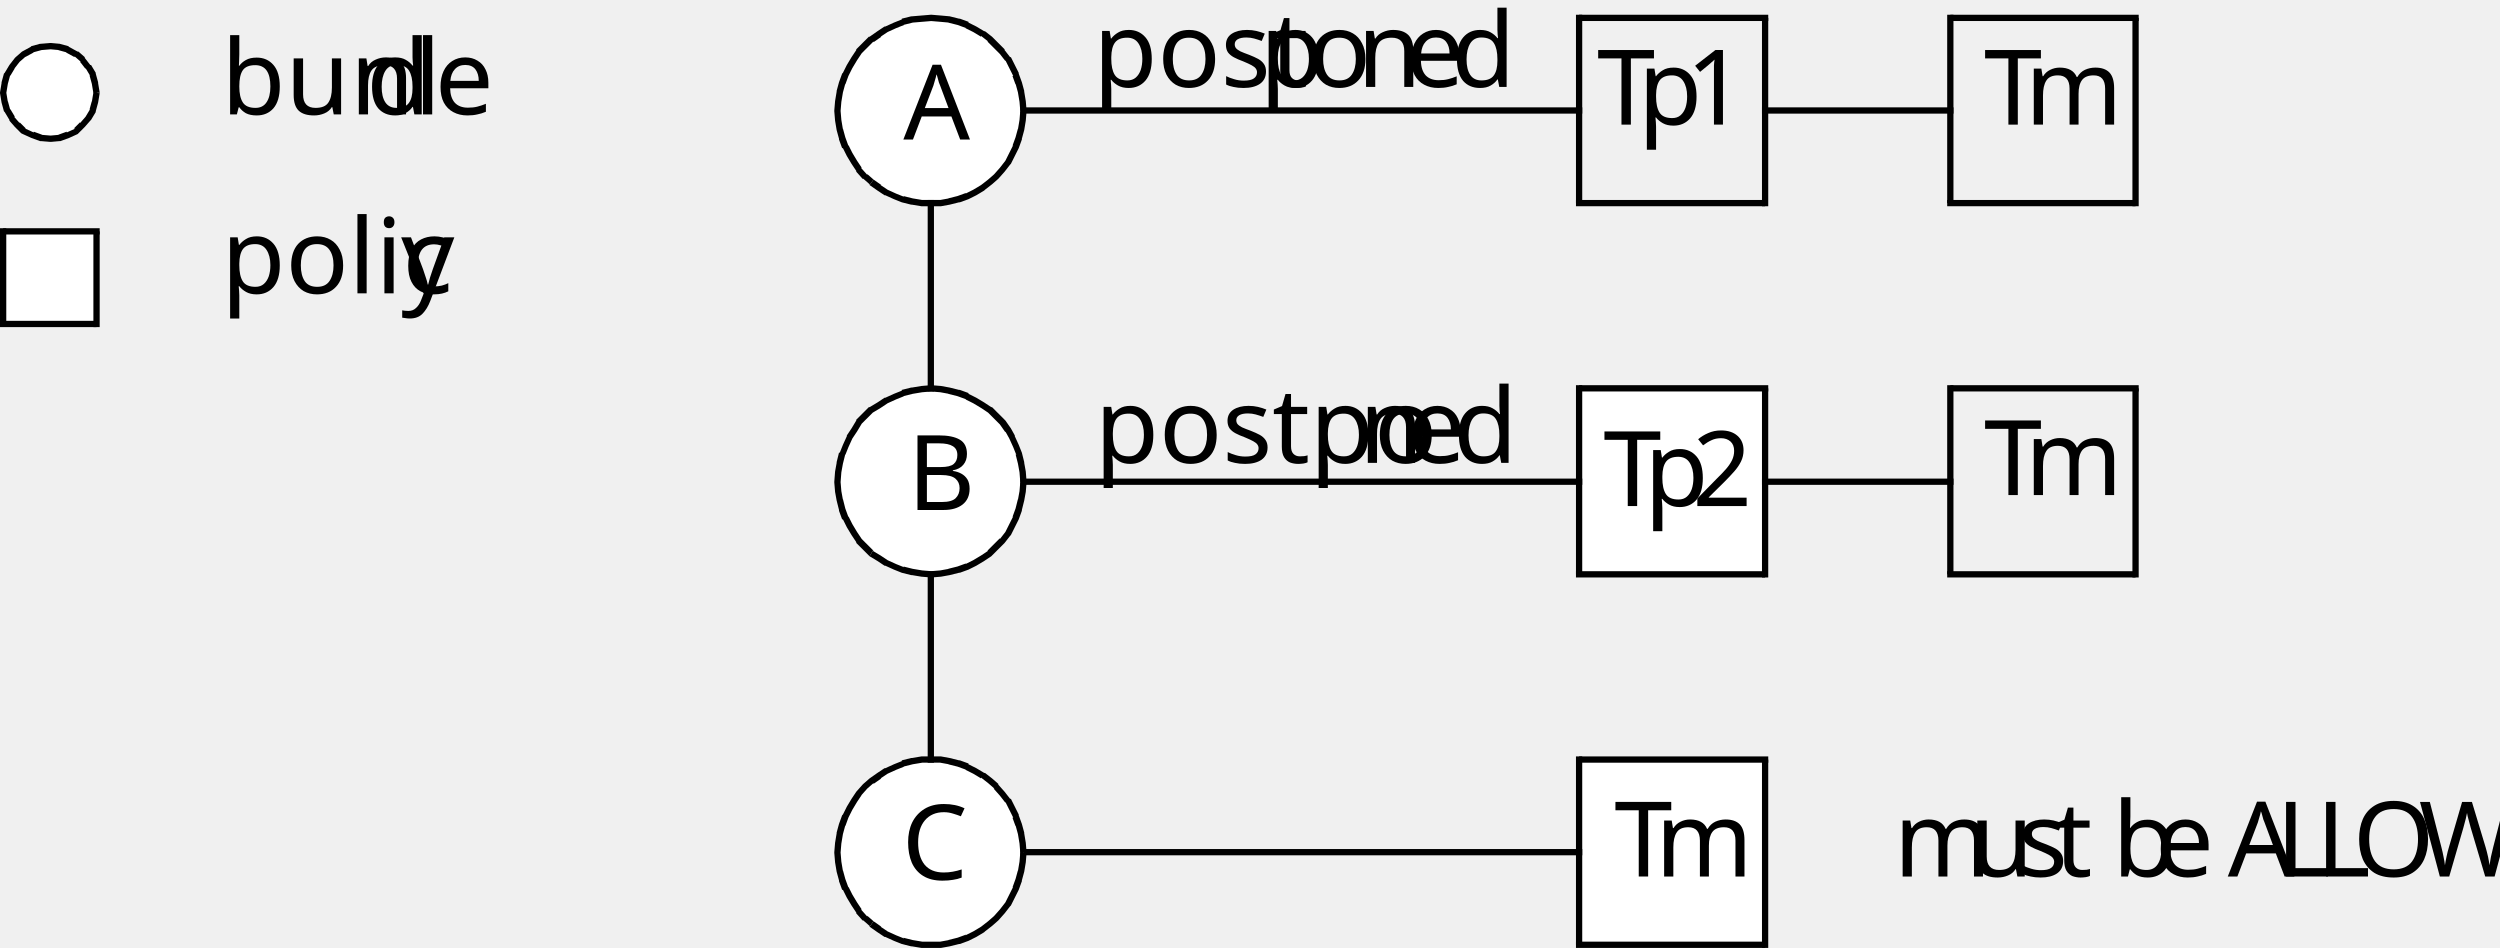
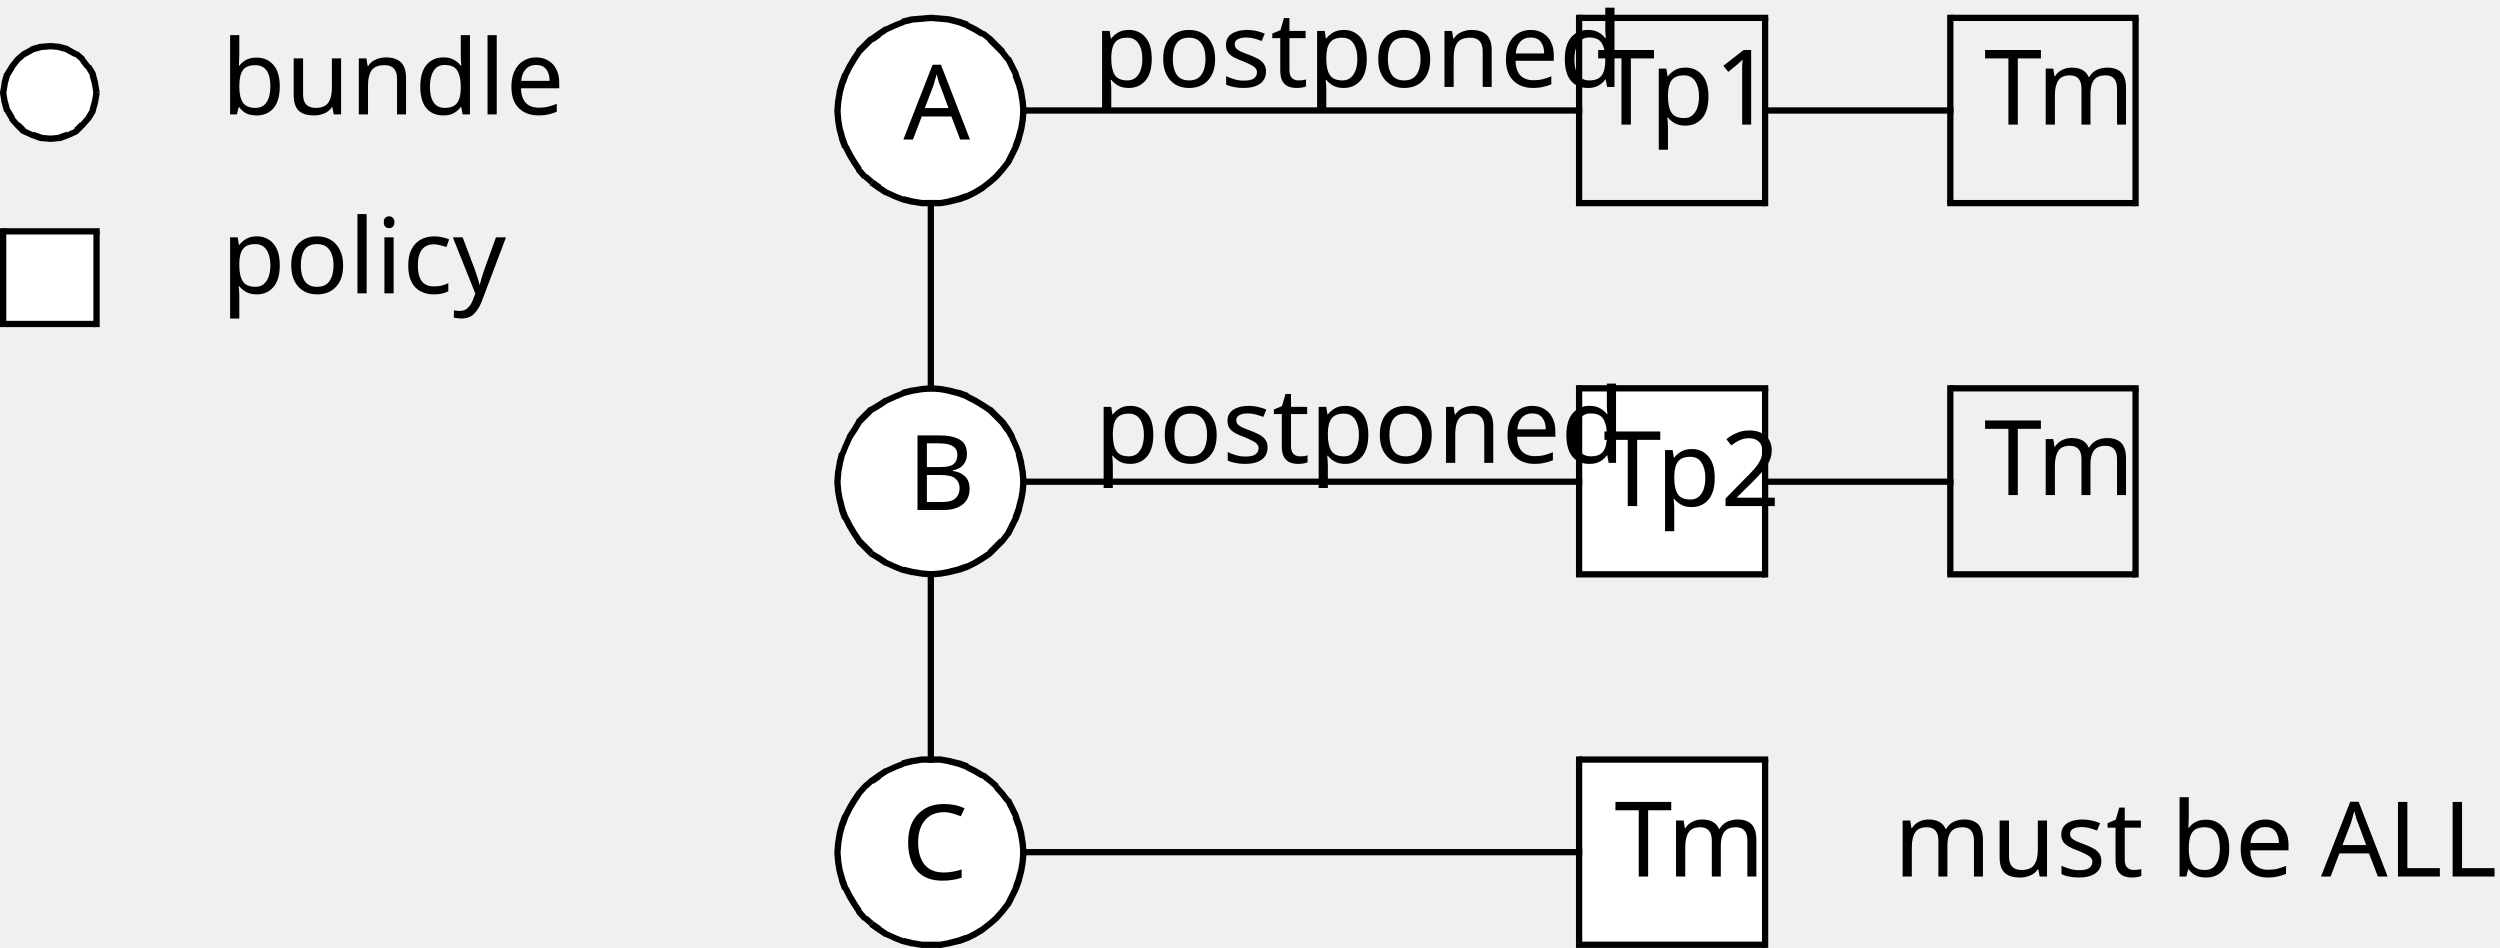
- <svg xmlns="http://www.w3.org/2000/svg" version="1.1" id="Layer_1" x="0px" y="0px" width="191.121px" height="72.467px" viewBox="0 0 191.121 72.467" style="enable-background:new 0 0 191.121 72.467;" xml:space="preserve">
-   <polyline style="fill-rule:evenodd;clip-rule:evenodd;fill:#FFFFFF;" points="78.24,8.447 78.18,7.727 78.06,7.007 77.88,6.347   77.64,5.687 77.04,4.487 76.62,3.947 75.66,2.987 75.12,2.567 74.52,2.207 73.92,1.907 73.26,1.667 72.54,1.487 71.88,1.427   71.16,1.367 69.72,1.487 69,1.667 68.4,1.907 67.74,2.207 67.2,2.567 66.6,2.987 65.64,3.947 65.28,4.487 64.92,5.087 64.62,5.687   64.38,6.347 64.2,7.007 64.08,7.727 64.02,8.447 64.08,9.167 64.2,9.887 64.38,10.547 64.62,11.207 64.92,11.807 65.28,12.407   65.64,12.947 66.12,13.487 66.6,13.907 67.2,14.327 67.74,14.687 68.4,14.987 69,15.227 69.72,15.407 70.44,15.527 71.88,15.527   72.54,15.407 73.26,15.227 73.92,14.987 74.52,14.687 75.12,14.327 75.66,13.907 76.14,13.487 76.62,12.947 77.04,12.407   77.64,11.207 77.88,10.547 78.06,9.887 78.18,9.167 78.24,8.447 " />
+ <svg xmlns="http://www.w3.org/2000/svg" version="1.1" id="Layer_1" x="0px" y="0px" width="191.121px" height="72.467px" viewBox="0 0 191.121 72.467" enable-background="new 0 0 191.121 72.467" xml:space="preserve">
+   <polyline fill="#FFFFFF" points="78.24,8.447 78.18,7.727 78.06,7.007 77.88,6.347 77.64,5.687 77.04,4.487 76.62,3.947   75.66,2.987 75.12,2.567 74.52,2.207 73.92,1.907 73.26,1.667 72.54,1.487 71.88,1.427 71.16,1.367 69.72,1.487 69,1.667   68.4,1.907 67.74,2.207 67.2,2.567 66.6,2.987 65.64,3.947 65.28,4.487 64.92,5.087 64.62,5.687 64.38,6.347 64.2,7.007   64.08,7.727 64.02,8.447 64.08,9.167 64.2,9.887 64.38,10.547 64.62,11.207 64.92,11.807 65.28,12.407 65.64,12.947 66.12,13.487   66.6,13.907 67.2,14.327 67.74,14.687 68.4,14.987 69,15.227 69.72,15.407 70.44,15.527 71.88,15.527 72.54,15.407 73.26,15.227   73.92,14.987 74.52,14.687 75.12,14.327 75.66,13.907 76.14,13.487 76.62,12.947 77.04,12.407 77.64,11.207 77.88,10.547   78.06,9.887 78.18,9.167 78.24,8.447 " />
  <polyline points="78,8.507 77.94,7.787 77.82,7.067 77.64,6.407 77.64,6.467 77.4,5.807 77.46,5.807 76.86,4.607 76.86,4.667   76.44,4.127 75.48,3.167 75.54,3.167 75,2.747 75,2.807 74.4,2.447 73.8,2.147 73.86,2.147 73.2,1.907 72.48,1.727 72.54,1.727   71.88,1.667 71.16,1.607 71.22,1.607 70.5,1.667 69.78,1.727 69.06,1.907 69.12,1.907 68.52,2.147 67.86,2.447 67.32,2.807   67.38,2.807 66.78,3.227 66.78,3.167 65.82,4.127 65.88,4.067 65.52,4.607 65.16,5.207 64.86,5.807 64.62,6.467 64.62,6.407   64.44,7.067 64.32,7.787 64.26,8.507 64.26,8.447 64.32,9.167 64.44,9.887 64.44,9.827 64.62,10.487 64.86,11.147 64.86,11.087   65.16,11.687 65.52,12.287 65.88,12.827 65.82,12.827 66.3,13.367 66.3,13.307 66.78,13.727 66.48,14.147 66.48,14.087 66,13.667   65.94,13.667 65.46,13.127 65.46,13.067 65.1,12.527 64.74,11.927 64.44,11.327 64.38,11.327 64.14,10.667 64.14,10.607   63.96,9.947 63.84,9.227 63.78,8.507 63.78,8.447 63.84,7.727 63.96,7.007 63.96,6.947 64.14,6.287 64.38,5.627 64.44,5.567   64.74,4.967 65.1,4.367 65.46,3.827 65.46,3.767 66.42,2.807 66.48,2.807 67.08,2.387 67.62,2.027 67.68,2.027 68.34,1.727   68.94,1.487 68.94,1.427 69.66,1.247 69.72,1.247 71.16,1.127 71.22,1.127 71.94,1.187 72.6,1.247 73.32,1.427 73.38,1.427   74.04,1.667 74.04,1.727 74.64,2.027 75.24,2.387 75.3,2.387 75.84,2.807 76.8,3.767 76.8,3.827 77.22,4.367 77.28,4.367   77.88,5.567 77.88,5.627 78.12,6.287 78.3,6.947 78.3,7.007 78.42,7.727 78.48,8.447 " />
  <polyline points="66.78,13.727 67.38,14.147 67.32,14.147 67.86,14.507 68.52,14.807 69.12,15.047 69.06,14.987 69.78,15.167   70.5,15.287 70.44,15.287 71.88,15.287 72.54,15.167 72.48,15.167 73.2,14.987 73.86,14.747 73.8,14.807 74.4,14.507 75,14.147   75.54,13.727 76.02,13.307 75.96,13.367 76.44,12.827 76.86,12.287 77.46,11.087 77.4,11.147 77.64,10.487 77.82,9.827 77.82,9.887   77.94,9.167 78,8.447 78,8.507 78.48,8.447 78.48,8.507 78.42,9.227 78.3,9.947 78.12,10.607 78.12,10.667 77.88,11.327   77.28,12.527 77.22,12.587 76.8,13.127 76.32,13.667 75.84,14.087 75.3,14.507 75.24,14.567 74.64,14.927 74.04,15.227   73.38,15.467 73.32,15.467 72.6,15.647 71.94,15.767 70.44,15.767 69.72,15.647 69.66,15.647 68.94,15.467 68.34,15.227   67.68,14.927 67.62,14.927 67.08,14.567 66.48,14.147 " />
-   <text transform="matrix(1 0 0 1 69.0601 10.6675)" style="font-family:'ProductusBook'; font-size:7.98;">A</text>
-   <polyline style="fill-rule:evenodd;clip-rule:evenodd;fill:#FFFFFF;" points="78.24,36.827 78.18,36.047 78.06,35.387 77.88,34.667   77.64,34.067 77.34,33.407 77.04,32.867 76.62,32.267 75.66,31.307 75.12,30.947 74.52,30.587 73.92,30.287 73.26,30.047   72.54,29.867 71.88,29.747 71.16,29.687 70.44,29.747 69.72,29.867 69,30.047 68.4,30.287 67.74,30.587 67.2,30.947 66.6,31.307   65.64,32.267 65.28,32.867 64.92,33.407 64.62,34.067 64.38,34.667 64.2,35.387 64.08,36.047 64.02,36.827 64.08,37.547   64.2,38.207 64.38,38.927 64.62,39.587 64.92,40.187 65.28,40.787 65.64,41.327 66.6,42.287 67.2,42.647 67.74,43.007 68.4,43.307   69,43.547 69.72,43.727 70.44,43.847 71.16,43.907 71.88,43.847 72.54,43.727 73.26,43.547 73.92,43.307 74.52,43.007 75.12,42.647   75.66,42.287 76.62,41.327 77.04,40.787 77.64,39.587 77.88,38.927 78.06,38.207 78.18,37.547 78.24,36.827 " />
-   <polyline points="78,36.887 77.94,36.107 77.82,35.447 77.64,34.727 77.7,34.787 77.46,34.187 77.16,33.527 76.86,32.987   76.86,33.047 76.44,32.447 75.48,31.487 75.54,31.547 75,31.187 74.4,30.827 73.8,30.527 73.86,30.527 73.2,30.287 72.48,30.107   72.54,30.107 71.88,29.987 71.16,29.927 71.22,29.927 70.5,29.987 69.78,30.107 69.06,30.287 69.12,30.287 68.52,30.527   67.86,30.827 67.32,31.187 66.72,31.547 66.78,31.487 65.82,32.447 65.88,32.387 65.52,32.987 65.16,33.527 64.86,34.187   64.62,34.787 64.62,34.727 64.44,35.447 64.32,36.107 64.26,36.887 64.26,36.827 64.32,37.547 64.44,38.207 64.44,38.147   64.62,38.867 64.86,39.527 64.86,39.467 65.16,40.067 65.52,40.667 65.88,41.207 65.82,41.147 66.78,42.107 66.72,42.107   66.48,42.527 66.42,42.467 65.46,41.507 65.46,41.447 65.1,40.907 64.74,40.307 64.44,39.707 64.38,39.707 64.14,39.047   64.14,38.987 63.96,38.267 63.84,37.607 63.78,36.887 63.78,36.827 63.84,36.047 63.96,35.387 63.96,35.327 64.14,34.607   64.2,34.607 64.44,34.007 64.74,33.347 64.74,33.287 65.1,32.747 65.46,32.147 65.46,32.087 66.42,31.127 66.48,31.127   67.08,30.767 67.62,30.407 67.68,30.407 68.34,30.107 68.94,29.867 68.94,29.807 69.66,29.627 69.72,29.627 70.44,29.507   71.16,29.447 71.22,29.447 71.94,29.507 72.6,29.627 73.32,29.807 73.38,29.807 74.04,30.047 74.04,30.107 74.64,30.407   75.24,30.767 75.78,31.127 75.84,31.127 76.86,32.147 77.28,32.747 77.58,33.287 77.58,33.347 77.88,34.007 78.12,34.607   78.3,35.327 78.3,35.387 78.42,36.047 78.48,36.827 " />
-   <polyline points="66.72,42.107 67.32,42.467 67.86,42.827 68.52,43.127 69.12,43.367 69.06,43.307 69.78,43.487 70.5,43.607   71.22,43.667 71.16,43.667 71.88,43.607 72.54,43.487 72.48,43.487 73.2,43.307 73.86,43.067 73.8,43.127 74.4,42.827 75,42.467   75.54,42.107 75.48,42.107 76.44,41.147 76.44,41.207 76.86,40.667 77.46,39.467 77.4,39.527 77.64,38.867 77.82,38.147   77.82,38.207 77.94,37.547 78,36.827 78,36.887 78.48,36.827 78.48,36.887 78.42,37.607 78.3,38.267 78.12,38.987 78.12,39.047   77.88,39.707 77.28,40.907 77.22,40.967 76.8,41.507 75.84,42.467 75.78,42.527 75.24,42.887 74.64,43.247 74.04,43.547   73.38,43.787 73.32,43.787 72.6,43.967 71.94,44.087 71.22,44.147 71.16,44.147 70.44,44.087 69.72,43.967 69.66,43.967   68.94,43.787 68.34,43.547 67.68,43.247 67.62,43.247 67.08,42.887 66.48,42.527 " />
-   <text transform="matrix(1 0 0 1 69.3599 38.9873)" style="font-family:'ProductusBook'; font-size:7.98;">B</text>
+   <text transform="matrix(1 0 0 1 69.0601 10.668)" font-family="'ProductusBook'" font-size="7.98">A</text>
+   <polyline fill="#FFFFFF" points="78.24,36.827 78.18,36.047 78.06,35.387 77.88,34.667 77.64,34.067 77.34,33.407 77.04,32.867   76.62,32.267 75.66,31.307 75.12,30.947 74.52,30.587 73.92,30.287 73.26,30.047 72.54,29.867 71.88,29.747 71.16,29.687   70.44,29.747 69.72,29.867 69,30.047 68.4,30.287 67.74,30.587 67.2,30.947 66.6,31.307 65.64,32.267 65.28,32.867 64.92,33.407   64.62,34.067 64.38,34.667 64.2,35.387 64.08,36.047 64.02,36.827 64.08,37.547 64.2,38.207 64.38,38.927 64.62,39.587   64.92,40.187 65.28,40.787 65.64,41.327 66.6,42.287 67.2,42.647 67.74,43.007 68.4,43.308 69,43.547 69.72,43.728 70.44,43.847   71.16,43.907 71.88,43.847 72.54,43.728 73.26,43.547 73.92,43.308 74.52,43.007 75.12,42.647 75.66,42.287 76.62,41.327   77.04,40.787 77.64,39.587 77.88,38.927 78.06,38.207 78.18,37.547 78.24,36.827 " />
+   <polyline points="78,36.888 77.94,36.107 77.82,35.447 77.64,34.727 77.7,34.787 77.46,34.187 77.16,33.527 76.86,32.987   76.86,33.047 76.44,32.447 75.48,31.487 75.54,31.547 75,31.187 74.4,30.827 73.8,30.527 73.86,30.527 73.2,30.287 72.48,30.107   72.54,30.107 71.88,29.987 71.16,29.927 71.22,29.927 70.5,29.987 69.78,30.107 69.06,30.287 69.12,30.287 68.52,30.527   67.86,30.827 67.32,31.187 66.72,31.547 66.78,31.487 65.82,32.447 65.88,32.387 65.52,32.987 65.16,33.527 64.86,34.187   64.62,34.787 64.62,34.727 64.44,35.447 64.32,36.107 64.26,36.888 64.26,36.827 64.32,37.547 64.44,38.207 64.44,38.147   64.62,38.867 64.86,39.526 64.86,39.467 65.16,40.067 65.52,40.667 65.88,41.207 65.82,41.147 66.78,42.106 66.72,42.106   66.48,42.526 66.42,42.467 65.46,41.507 65.46,41.447 65.1,40.907 64.74,40.308 64.44,39.707 64.38,39.707 64.14,39.047   64.14,38.987 63.96,38.267 63.84,37.606 63.78,36.888 63.78,36.827 63.84,36.047 63.96,35.387 63.96,35.327 64.14,34.607   64.2,34.607 64.44,34.007 64.74,33.347 64.74,33.287 65.1,32.747 65.46,32.147 65.46,32.087 66.42,31.127 66.48,31.127   67.08,30.767 67.62,30.407 67.68,30.407 68.34,30.107 68.94,29.867 68.94,29.807 69.66,29.627 69.72,29.627 70.44,29.507   71.16,29.447 71.22,29.447 71.94,29.507 72.6,29.627 73.32,29.807 73.38,29.807 74.04,30.047 74.04,30.107 74.64,30.407   75.24,30.767 75.78,31.127 75.84,31.127 76.86,32.147 77.28,32.747 77.58,33.287 77.58,33.347 77.88,34.007 78.12,34.607   78.3,35.327 78.3,35.387 78.42,36.047 78.48,36.827 " />
+   <polyline points="66.72,42.106 67.32,42.467 67.86,42.827 68.52,43.127 69.12,43.367 69.06,43.308 69.78,43.487 70.5,43.606   71.22,43.667 71.16,43.667 71.88,43.606 72.54,43.487 72.48,43.487 73.2,43.308 73.86,43.067 73.8,43.127 74.4,42.827 75,42.467   75.54,42.106 75.48,42.106 76.44,41.147 76.44,41.207 76.86,40.667 77.46,39.467 77.4,39.526 77.64,38.867 77.82,38.147   77.82,38.207 77.94,37.547 78,36.827 78,36.888 78.48,36.827 78.48,36.888 78.42,37.606 78.3,38.267 78.12,38.987 78.12,39.047   77.88,39.707 77.28,40.907 77.22,40.967 76.8,41.507 75.84,42.467 75.78,42.526 75.24,42.888 74.64,43.247 74.04,43.547   73.38,43.787 73.32,43.787 72.6,43.967 71.94,44.087 71.22,44.147 71.16,44.147 70.44,44.087 69.72,43.967 69.66,43.967   68.94,43.787 68.34,43.547 67.68,43.247 67.62,43.247 67.08,42.888 66.48,42.526 " />
+   <text transform="matrix(1 0 0 1 69.3599 38.9873)" font-family="'ProductusBook'" font-size="7.98">B</text>
  <rect x="70.92" y="15.287" width="0.48" height="14.64" />
-   <polyline style="fill-rule:evenodd;clip-rule:evenodd;fill:#FFFFFF;" points="78.24,65.147 78.18,64.427 78.06,63.707 77.88,63.047   77.64,62.387 77.04,61.187 76.62,60.647 76.14,60.107 75.66,59.687 75.12,59.267 74.52,58.907 73.92,58.607 73.26,58.367   72.54,58.187 71.88,58.067 70.44,58.067 69.72,58.187 69,58.367 68.4,58.607 67.74,58.907 67.2,59.267 66.6,59.687 66.12,60.107   65.64,60.647 65.28,61.187 64.92,61.787 64.62,62.387 64.38,63.047 64.2,63.707 64.08,64.427 64.02,65.147 64.08,65.867   64.2,66.587 64.38,67.247 64.62,67.907 64.92,68.507 65.28,69.107 65.64,69.647 66.12,70.187 66.6,70.607 67.2,71.027 67.74,71.387   68.4,71.687 69,71.927 69.72,72.107 70.44,72.227 71.88,72.227 72.54,72.107 73.26,71.927 73.92,71.687 74.52,71.387 75.12,71.027   75.66,70.607 76.14,70.187 76.62,69.647 77.04,69.107 77.64,67.907 77.88,67.247 78.06,66.587 78.18,65.867 78.24,65.147 " />
-   <polyline points="78,65.207 77.94,64.487 77.82,63.767 77.64,63.107 77.64,63.167 77.4,62.507 77.46,62.507 76.86,61.307   76.86,61.367 76.44,60.827 75.96,60.287 76.02,60.287 75.54,59.867 75,59.447 75,59.507 74.4,59.147 73.8,58.847 73.86,58.847   73.2,58.607 72.48,58.427 72.54,58.427 71.88,58.307 70.44,58.307 70.5,58.307 69.78,58.427 69.06,58.607 69.12,58.607   68.52,58.847 67.86,59.147 67.32,59.507 67.38,59.507 66.78,59.927 66.78,59.867 66.3,60.287 65.82,60.827 65.88,60.767   65.52,61.307 65.16,61.907 64.86,62.507 64.62,63.167 64.62,63.107 64.44,63.767 64.32,64.487 64.26,65.207 64.26,65.147   64.32,65.867 64.44,66.587 64.44,66.527 64.62,67.187 64.86,67.847 64.86,67.787 65.16,68.387 65.52,68.987 65.88,69.527   65.82,69.527 66.3,70.067 66.3,70.007 66.78,70.427 66.48,70.847 66.48,70.787 66,70.367 65.94,70.367 65.46,69.827 65.46,69.767   65.1,69.227 64.74,68.627 64.44,68.027 64.38,68.027 64.14,67.367 64.14,67.307 63.96,66.647 63.84,65.927 63.78,65.207   63.78,65.147 63.84,64.427 63.96,63.707 63.96,63.647 64.14,62.987 64.38,62.327 64.44,62.267 64.74,61.667 65.1,61.067   65.46,60.527 65.94,59.987 66,59.927 66.48,59.507 67.08,59.087 67.62,58.727 67.68,58.727 68.34,58.427 68.94,58.187 68.94,58.127   69.66,57.947 69.72,57.947 70.44,57.827 71.94,57.827 72.6,57.947 73.32,58.127 73.38,58.127 74.04,58.367 74.04,58.427   74.64,58.727 75.24,59.087 75.3,59.087 75.84,59.507 76.32,59.927 76.32,59.987 76.8,60.527 77.22,61.067 77.28,61.067   77.88,62.267 77.88,62.327 78.12,62.987 78.3,63.647 78.3,63.707 78.42,64.427 78.48,65.147 " />
-   <polyline points="66.78,70.427 67.38,70.847 67.32,70.847 67.86,71.207 68.52,71.507 69.12,71.747 69.06,71.687 69.78,71.867   70.5,71.987 70.44,71.987 71.88,71.987 72.54,71.867 72.48,71.867 73.2,71.687 73.86,71.447 73.8,71.507 74.4,71.207 75,70.847   75.54,70.427 76.02,70.007 75.96,70.067 76.44,69.527 76.86,68.987 77.46,67.787 77.4,67.847 77.64,67.187 77.82,66.527   77.82,66.587 77.94,65.867 78,65.147 78,65.207 78.48,65.147 78.48,65.207 78.42,65.927 78.3,66.647 78.12,67.307 78.12,67.367   77.88,68.027 77.28,69.227 77.22,69.287 76.8,69.827 76.32,70.367 75.84,70.787 75.3,71.207 75.24,71.267 74.64,71.627   74.04,71.927 73.38,72.167 73.32,72.167 72.6,72.347 71.94,72.467 70.44,72.467 69.72,72.347 69.66,72.347 68.94,72.167   68.34,71.927 67.68,71.627 67.62,71.627 67.08,71.267 66.48,70.847 " />
-   <text transform="matrix(1 0 0 1 68.9399 67.2471)" style="font-family:'ProductusBook'; font-size:7.98;">C</text>
-   <rect x="70.92" y="43.667" width="0.48" height="14.64" />
-   <rect x="120.72" y="1.127" width="14.46" height="0.48" />
+   <polyline fill="#FFFFFF" points="78.24,65.147 78.18,64.427 78.06,63.707 77.88,63.047 77.64,62.388 77.04,61.187 76.62,60.647   76.14,60.106 75.66,59.687 75.12,59.267 74.52,58.907 73.92,58.606 73.26,58.367 72.54,58.187 71.88,58.067 70.44,58.067   69.72,58.187 69,58.367 68.4,58.606 67.74,58.907 67.2,59.267 66.6,59.687 66.12,60.106 65.64,60.647 65.28,61.187 64.92,61.787   64.62,62.388 64.38,63.047 64.2,63.707 64.08,64.427 64.02,65.147 64.08,65.867 64.2,66.587 64.38,67.247 64.62,67.907   64.92,68.507 65.28,69.106 65.64,69.647 66.12,70.187 66.6,70.606 67.2,71.026 67.74,71.388 68.4,71.687 69,71.927 69.72,72.106   70.44,72.228 71.88,72.228 72.54,72.106 73.26,71.927 73.92,71.687 74.52,71.388 75.12,71.026 75.66,70.606 76.14,70.187   76.62,69.647 77.04,69.106 77.64,67.907 77.88,67.247 78.06,66.587 78.18,65.867 78.24,65.147 " />
+   <polyline points="78,65.207 77.94,64.487 77.82,63.767 77.64,63.106 77.64,63.167 77.4,62.507 77.46,62.507 76.86,61.308   76.86,61.367 76.44,60.827 75.96,60.287 76.02,60.287 75.54,59.867 75,59.447 75,59.507 74.4,59.147 73.8,58.847 73.86,58.847   73.2,58.606 72.48,58.427 72.54,58.427 71.88,58.308 70.44,58.308 70.5,58.308 69.78,58.427 69.06,58.606 69.12,58.606   68.52,58.847 67.86,59.147 67.32,59.507 67.38,59.507 66.78,59.927 66.78,59.867 66.3,60.287 65.82,60.827 65.88,60.767   65.52,61.308 65.16,61.907 64.86,62.507 64.62,63.167 64.62,63.106 64.44,63.767 64.32,64.487 64.26,65.207 64.26,65.147   64.32,65.867 64.44,66.587 64.44,66.526 64.62,67.187 64.86,67.847 64.86,67.787 65.16,68.388 65.52,68.987 65.88,69.526   65.82,69.526 66.3,70.067 66.3,70.007 66.78,70.427 66.48,70.847 66.48,70.787 66,70.367 65.94,70.367 65.46,69.827 65.46,69.767   65.1,69.228 64.74,68.627 64.44,68.026 64.38,68.026 64.14,67.367 64.14,67.308 63.96,66.647 63.84,65.927 63.78,65.207   63.78,65.147 63.84,64.427 63.96,63.707 63.96,63.647 64.14,62.987 64.38,62.327 64.44,62.267 64.74,61.667 65.1,61.067   65.46,60.526 65.94,59.987 66,59.927 66.48,59.507 67.08,59.087 67.62,58.728 67.68,58.728 68.34,58.427 68.94,58.187 68.94,58.127   69.66,57.947 69.72,57.947 70.44,57.827 71.94,57.827 72.6,57.947 73.32,58.127 73.38,58.127 74.04,58.367 74.04,58.427   74.64,58.728 75.24,59.087 75.3,59.087 75.84,59.507 76.32,59.927 76.32,59.987 76.8,60.526 77.22,61.067 77.28,61.067   77.88,62.267 77.88,62.327 78.12,62.987 78.3,63.647 78.3,63.707 78.42,64.427 78.48,65.147 " />
+   <polyline points="66.78,70.427 67.38,70.847 67.32,70.847 67.86,71.207 68.52,71.507 69.12,71.747 69.06,71.687 69.78,71.867   70.5,71.987 70.44,71.987 71.88,71.987 72.54,71.867 72.48,71.867 73.2,71.687 73.86,71.447 73.8,71.507 74.4,71.207 75,70.847   75.54,70.427 76.02,70.007 75.96,70.067 76.44,69.526 76.86,68.987 77.46,67.787 77.4,67.847 77.64,67.187 77.82,66.526   77.82,66.587 77.94,65.867 78,65.147 78,65.207 78.48,65.147 78.48,65.207 78.42,65.927 78.3,66.647 78.12,67.308 78.12,67.367   77.88,68.026 77.28,69.228 77.22,69.287 76.8,69.827 76.32,70.367 75.84,70.787 75.3,71.207 75.24,71.267 74.64,71.627   74.04,71.927 73.38,72.167 73.32,72.167 72.6,72.347 71.94,72.467 70.44,72.467 69.72,72.347 69.66,72.347 68.94,72.167   68.34,71.927 67.68,71.627 67.62,71.627 67.08,71.267 66.48,70.847 " />
+   <text transform="matrix(1 0 0 1 68.9399 67.2471)" font-family="'ProductusBook'" font-size="7.98">C</text>
+   <rect x="70.92" y="43.667" width="0.48" height="14.641" />
+   <rect x="120.721" y="1.127" width="14.459" height="0.48" />
  <rect x="134.7" y="1.367" width="0.479" height="14.4" />
-   <rect x="120.48" y="15.287" width="14.46" height="0.48" />
+   <rect x="120.48" y="15.287" width="14.459" height="0.48" />
  <rect x="120.48" y="1.127" width="0.479" height="14.4" />
-   <rect x="120.72" y="29.687" style="fill:#FFFFFF;" width="14.221" height="14.22" />
-   <rect x="120.72" y="29.447" width="14.46" height="0.48" />
+   <rect x="120.721" y="29.687" fill="#FFFFFF" width="14.221" height="14.22" />
+   <rect x="120.721" y="29.447" width="14.459" height="0.479" />
  <rect x="134.7" y="29.687" width="0.479" height="14.46" />
-   <rect x="120.48" y="43.667" width="14.46" height="0.48" />
+   <rect x="120.48" y="43.667" width="14.459" height="0.48" />
  <rect x="120.48" y="29.447" width="0.479" height="14.46" />
  <rect x="78" y="8.207" width="42.96" height="0.48" />
  <rect x="78" y="36.587" width="42.96" height="0.479" />
-   <text transform="matrix(1 0 0 1 122.0996 9.5273)">
-     <tspan x="0" y="0" style="font-family:'ProductusBook'; font-size:7.98;">T</tspan>
-     <tspan x="3.128" y="0" style="font-family:'ProductusBook'; font-size:7.98;">p</tspan>
-     <tspan x="6.791" y="0" style="font-family:'ProductusBook'; font-size:7.98;">1</tspan>
-   </text>
-   <text transform="matrix(1 0 0 1 122.5801 38.687)">
-     <tspan x="0" y="0" style="font-family:'ProductusBook'; font-size:7.98;">T</tspan>
-     <tspan x="3.128" y="0" style="font-family:'ProductusBook'; font-size:7.98;">p</tspan>
-     <tspan x="6.791" y="0" style="font-family:'ProductusBook'; font-size:7.98;">2</tspan>
-   </text>
-   <text transform="matrix(1 0 0 1 83.5806 6.6475)">
-     <tspan x="0" y="0" style="font-family:'ProductusBook'; font-size:7.98;">post</tspan>
-     <tspan x="12.736" y="0" style="font-family:'ProductusBook'; font-size:7.98;">p</tspan>
-     <tspan x="16.399" y="0" style="font-family:'ProductusBook'; font-size:7.98;">o</tspan>
-     <tspan x="20.181" y="0" style="font-family:'ProductusBook'; font-size:7.98;">n</tspan>
-     <tspan x="23.875" y="0" style="font-family:'ProductusBook'; font-size:7.98;">e</tspan>
-     <tspan x="27.363" y="0" style="font-family:'ProductusBook'; font-size:7.98;">d</tspan>
-   </text>
-   <text transform="matrix(1 0 0 1 83.7002 35.3872)">
-     <tspan x="0" y="0" style="font-family:'ProductusBook'; font-size:7.98;">postpo</tspan>
-     <tspan x="20.197" y="0" style="font-family:'ProductusBook'; font-size:7.98;">n</tspan>
-     <tspan x="23.86" y="0" style="font-family:'ProductusBook'; font-size:7.98;">e</tspan>
-     <tspan x="27.396" y="0" style="font-family:'ProductusBook'; font-size:7.98;">d</tspan>
-   </text>
-   <polyline style="fill-rule:evenodd;clip-rule:evenodd;fill:#FFFFFF;" points="7.38,7.067 7.26,6.347 7.08,5.687 6.72,5.087   6.3,4.547 5.82,4.127 5.16,3.767 4.5,3.587 3.84,3.527 3.12,3.587 2.46,3.767 1.8,4.127 1.32,4.547 0.9,5.087 0.54,5.687   0.36,6.347 0.24,7.067 0.36,7.787 0.54,8.447 0.9,9.047 1.32,9.527 1.8,10.007 2.46,10.307 3.12,10.547 3.84,10.607 4.5,10.547   5.16,10.307 5.82,10.007 6.3,9.527 6.72,9.047 7.08,8.447 7.26,7.787 7.38,7.067 " />
+   <text transform="matrix(1 0 0 1 122.0996 9.5273)" font-family="'ProductusBook'" font-size="7.98">Tp1</text>
+   <text transform="matrix(1 0 0 1 122.5801 38.6875)" font-family="'ProductusBook'" font-size="7.98">Tp2</text>
+   <text transform="matrix(1 0 0 1 83.5806 6.6475)" font-family="'ProductusBook'" font-size="7.98">postponed</text>
+   <text transform="matrix(1 0 0 1 83.7002 35.3867)" font-family="'ProductusBook'" font-size="7.98">postponed</text>
+   <polyline fill="#FFFFFF" points="7.38,7.067 7.26,6.347 7.08,5.687 6.72,5.087 6.3,4.547 5.82,4.127 5.16,3.767 4.5,3.587   3.84,3.527 3.12,3.587 2.46,3.767 1.8,4.127 1.32,4.547 0.9,5.087 0.54,5.687 0.36,6.347 0.24,7.067 0.36,7.787 0.54,8.447   0.9,9.047 1.32,9.527 1.8,10.007 2.46,10.307 3.12,10.547 3.84,10.607 4.5,10.547 5.16,10.307 5.82,10.007 6.3,9.527 6.72,9.047   7.08,8.447 7.26,7.787 7.38,7.067 " />
  <polyline points="7.14,7.127 7.02,6.407 6.84,5.747 6.9,5.807 6.54,5.207 6.54,5.267 6.12,4.727 6.18,4.727 5.7,4.307 5.7,4.367   5.04,4.007 5.1,4.007 4.44,3.827 4.5,3.827 3.84,3.767 3.9,3.767 3.18,3.827 2.52,4.007 2.58,4.007 1.92,4.367 1.98,4.307   1.5,4.727 1.08,5.267 1.14,5.207 0.78,5.807 0.78,5.747 0.6,6.407 0.48,7.127 0.48,7.067 0.6,7.787 0.6,7.727 0.78,8.387   0.78,8.327 1.14,8.927 1.08,8.927 1.5,9.407 1.5,9.347 1.98,9.827 1.92,9.827 2.58,10.127 2.58,10.067 3.24,10.307 3.18,10.307   3.9,10.367 3.84,10.367 4.5,10.307 4.44,10.307 5.1,10.067 5.1,10.127 5.76,9.827 5.64,9.827 6.12,9.347 6.12,9.407 6.54,8.927   6.9,8.327 6.84,8.387 7.02,7.727 7.02,7.787 7.14,7.067 7.62,7.127 7.5,7.847 7.32,8.507 7.32,8.567 6.96,9.167 6.9,9.227   6.48,9.707 5.94,10.247 5.28,10.547 4.62,10.787 4.56,10.787 3.9,10.847 3.84,10.847 3.12,10.787 3.06,10.787 2.4,10.547   1.74,10.247 1.62,10.187 1.14,9.707 0.72,9.227 0.72,9.167 0.36,8.567 0.3,8.507 0.12,7.847 0,7.127 0,7.067 0.12,6.347 0.12,6.287   0.3,5.627 0.36,5.567 0.72,4.967 1.14,4.427 1.2,4.367 1.68,3.947 2.34,3.587 2.4,3.527 3.06,3.347 3.12,3.347 3.84,3.287   3.9,3.287 4.56,3.347 5.22,3.527 5.28,3.587 5.94,3.947 6,3.947 6.48,4.367 6.48,4.427 6.9,4.967 6.96,4.967 7.32,5.567 7.32,5.627   7.5,6.287 7.5,6.347 7.62,7.067 " />
  <polyline points="7.14,7.067 7.14,7.127 7.62,7.067 7.62,7.127 " />
-   <text transform="matrix(1 0 0 1 16.9199 8.7471)">
-     <tspan x="0" y="0" style="font-family:'ProductusBook'; font-size:7.98;">bun</tspan>
-     <tspan x="11.084" y="0" style="font-family:'ProductusBook'; font-size:7.98;">d</tspan>
-     <tspan x="14.747" y="0" style="font-family:'ProductusBook'; font-size:7.98;">l</tspan>
-     <tspan x="16.319" y="0" style="font-family:'ProductusBook'; font-size:7.98;">e</tspan>
-   </text>
-   <rect x="0.24" y="17.687" style="fill:#FFFFFF;" width="7.14" height="7.08" />
-   <rect x="0.24" y="17.447" width="7.38" height="0.48" />
+   <text transform="matrix(1 0 0 1 16.9199 8.7471)" font-family="'ProductusBook'" font-size="7.98">bundle</text>
+   <rect x="0.24" y="17.687" fill="#FFFFFF" width="7.14" height="7.08" />
+   <rect x="0.24" y="17.447" width="7.38" height="0.479" />
  <rect x="7.14" y="17.687" width="0.48" height="7.32" />
  <rect y="24.527" width="7.38" height="0.48" />
  <rect y="17.447" width="0.48" height="7.32" />
-   <text transform="matrix(1 0 0 1 16.9199 22.4272)">
-     <tspan x="0" y="0" style="font-family:'ProductusBook'; font-size:7.98;">polic</tspan>
-     <tspan x="13.733" y="0" style="font-family:'ProductusBook'; font-size:7.98;">y</tspan>
-   </text>
+   <text transform="matrix(1 0 0 1 16.9199 22.4268)" font-family="'ProductusBook'" font-size="7.98">policy</text>
  <rect x="149.1" y="1.127" width="14.4" height="0.48" />
  <rect x="163.02" y="1.367" width="0.48" height="14.4" />
-   <rect x="148.86" y="15.287" width="14.399" height="0.48" />
-   <rect x="148.86" y="1.127" width="0.479" height="14.4" />
-   <text transform="matrix(1 0 0 1 151.6797 9.5273)">
-     <tspan x="0" y="0" style="font-family:'ProductusBook'; font-size:7.98;">T</tspan>
-     <tspan x="3.128" y="0" style="font-family:'ProductusBook'; font-size:7.98;">m</tspan>
-   </text>
+   <rect x="148.859" y="15.287" width="14.399" height="0.48" />
+   <rect x="148.859" y="1.127" width="0.479" height="14.4" />
+   <text transform="matrix(1 0 0 1 151.6797 9.5273)" font-family="'ProductusBook'" font-size="7.98">Tm</text>
  <rect x="134.7" y="8.207" width="14.64" height="0.48" />
-   <rect x="149.1" y="29.447" width="14.4" height="0.48" />
+   <rect x="149.1" y="29.447" width="14.4" height="0.479" />
  <rect x="163.02" y="29.687" width="0.48" height="14.46" />
-   <rect x="148.86" y="43.667" width="14.399" height="0.48" />
-   <rect x="148.86" y="29.447" width="0.479" height="14.46" />
-   <text transform="matrix(1 0 0 1 151.6797 37.8472)">
-     <tspan x="0" y="0" style="font-family:'ProductusBook'; font-size:7.98;">T</tspan>
-     <tspan x="3.128" y="0" style="font-family:'ProductusBook'; font-size:7.98;">m</tspan>
-   </text>
-   <rect x="134.7" y="36.587" width="0.24" height="0.479" />
-   <rect x="134.94" y="36.587" width="14.399" height="0.479" />
-   <rect x="120.72" y="58.067" style="fill:#FFFFFF;" width="14.221" height="14.16" />
-   <rect x="120.72" y="57.827" width="14.46" height="0.48" />
-   <rect x="134.7" y="58.067" width="0.479" height="14.4" />
-   <rect x="120.48" y="71.987" width="14.46" height="0.48" />
+   <rect x="148.859" y="43.667" width="14.399" height="0.48" />
+   <rect x="148.859" y="29.447" width="0.479" height="14.46" />
+   <text transform="matrix(1 0 0 1 151.6797 37.8477)" font-family="'ProductusBook'" font-size="7.98">Tm</text>
+   <rect x="134.7" y="36.587" width="0.239" height="0.479" />
+   <rect x="134.939" y="36.587" width="14.399" height="0.479" />
+   <rect x="120.721" y="58.067" fill="#FFFFFF" width="14.221" height="14.16" />
+   <rect x="120.721" y="57.827" width="14.459" height="0.48" />
+   <rect x="134.7" y="58.067" width="0.479" height="14.399" />
+   <rect x="120.48" y="71.987" width="14.459" height="0.479" />
  <rect x="120.48" y="57.827" width="0.479" height="14.4" />
  <rect x="78" y="64.907" width="0.24" height="0.48" />
  <rect x="78.24" y="64.907" width="42.72" height="0.48" />
-   <text transform="matrix(1 0 0 1 123.4199 67.0073)">
-     <tspan x="0" y="0" style="font-family:'ProductusBook'; font-size:7.98;">T</tspan>
-     <tspan x="3.128" y="0" style="font-family:'ProductusBook'; font-size:7.98; letter-spacing:12;">m</tspan>
-     <tspan x="21.362" y="0" style="font-family:'ProductusBook'; font-size:7.98;">m</tspan>
-     <tspan x="27.116" y="0" style="font-family:'ProductusBook'; font-size:7.98;">u</tspan>
-     <tspan x="30.834" y="0" style="font-family:'ProductusBook'; font-size:7.98;">s</tspan>
-     <tspan x="33.651" y="0" style="font-family:'ProductusBook'; font-size:7.98;">t</tspan>
-     <tspan x="35.997" y="0" style="font-family:'ProductusBook'; font-size:7.98;"> b</tspan>
-     <tspan x="41.328" y="0" style="font-family:'ProductusBook'; font-size:7.98;">e</tspan>
-     <tspan x="44.815" y="0" style="font-family:'ProductusBook'; font-size:7.98;"> A</tspan>
-     <tspan x="50.568" y="0" style="font-family:'ProductusBook'; font-size:7.98;">L</tspan>
-     <tspan x="53.625" y="0" style="font-family:'ProductusBook'; font-size:7.98;">L</tspan>
-     <tspan x="56.45" y="0" style="font-family:'ProductusBook'; font-size:7.98;">O</tspan>
-     <tspan x="61.493" y="0" style="font-family:'ProductusBook'; font-size:7.98;">W</tspan>
-   </text>
+   <text transform="matrix(1 0 0 1 123.4199 67.0078)" font-family="'ProductusBook'" font-size="7.98">Tm</text>
+   <text transform="matrix(1 0 0 1 144.7812 67.0078)" font-family="'ProductusBook'" font-size="7.98">must be ALLOW</text>
</svg>
